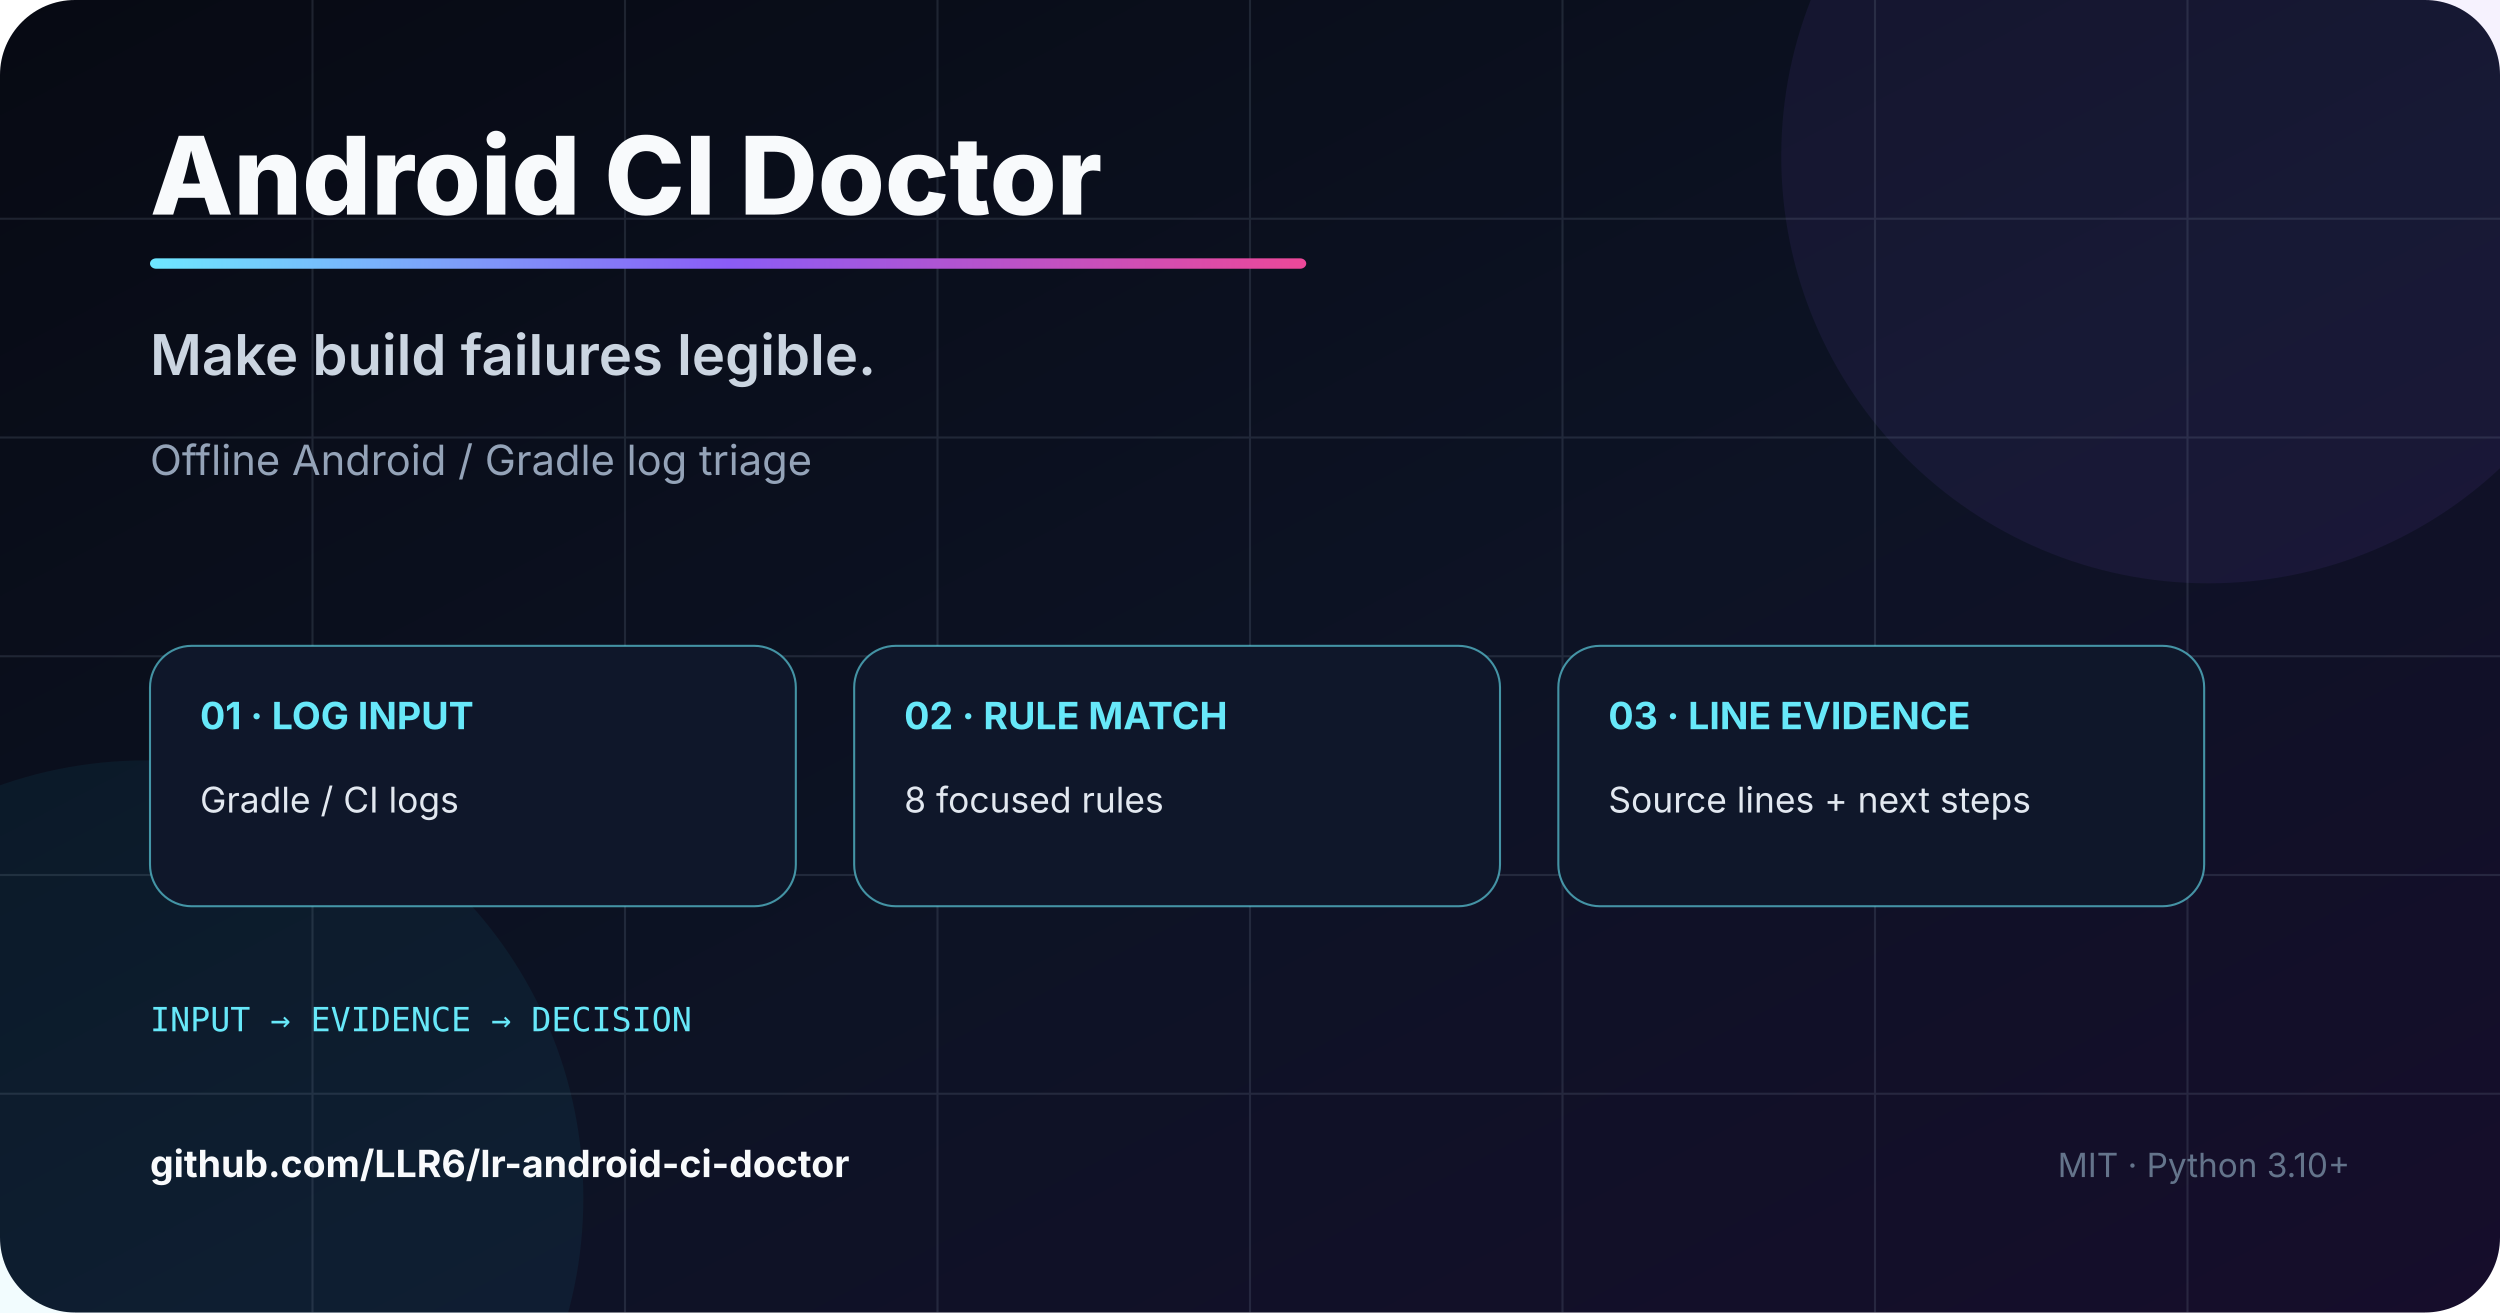
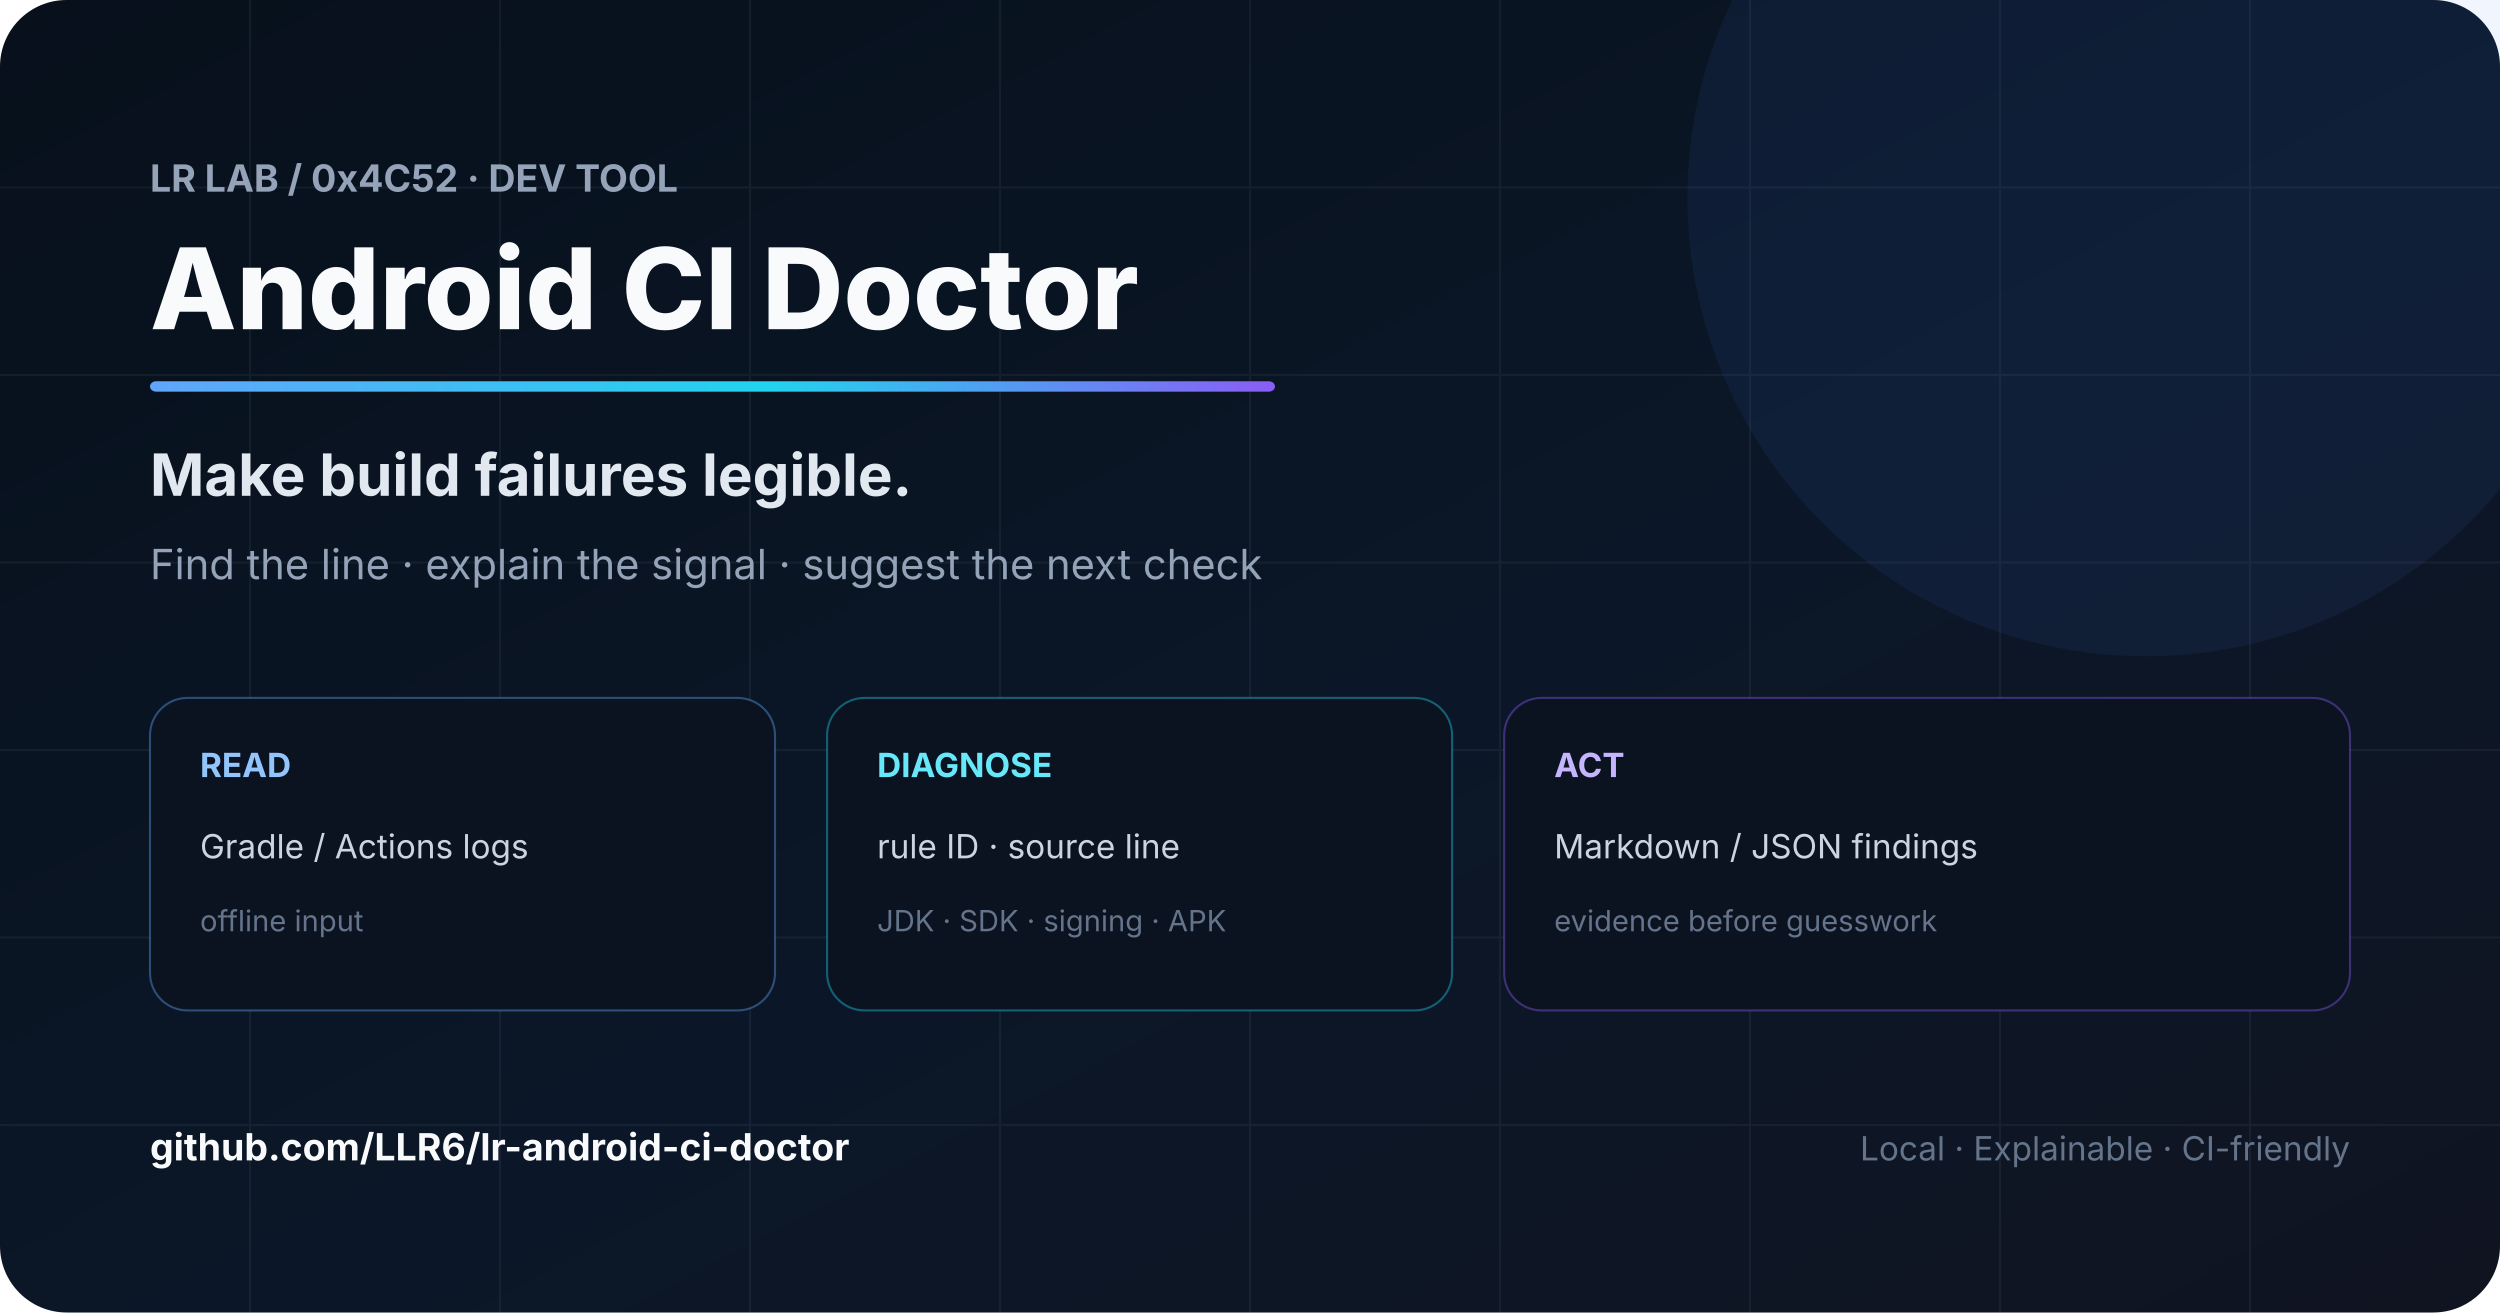
- <svg xmlns="http://www.w3.org/2000/svg" width="1200" height="630" viewBox="0 0 1200 630" role="img" aria-labelledby="title desc">
+ <svg xmlns="http://www.w3.org/2000/svg" width="1200" height="630" viewBox="0 0 1200 630">
  <defs>
-     <linearGradient id="bg" x1="0" y1="0" x2="1" y2="1">
-       <stop offset="0" stop-color="#070a13" />
-       <stop offset=".55" stop-color="#0d1325" />
-       <stop offset="1" stop-color="#160d2b" />
+     <linearGradient id="bg" x2="1" y2="1">
+       <stop stop-color="#07101b" />
+       <stop offset=".55" stop-color="#0b1728" />
+       <stop offset="1" stop-color="#101421" />
    </linearGradient>
-     <linearGradient id="line" x1="0" y1="0" x2="1" y2="0">
-       <stop offset="0" stop-color="#6ee7ff" />
-       <stop offset=".5" stop-color="#8b5cf6" />
-       <stop offset="1" stop-color="#ec4899" />
+     <linearGradient id="a">
+       <stop stop-color="#60a5fa" />
+       <stop offset=".55" stop-color="#22d3ee" />
+       <stop offset="1" stop-color="#8b5cf6" />
    </linearGradient>
  </defs>
-   <rect width="1200" height="630" rx="36" fill="url(#bg)" />
-   <circle cx="1060" cy="75" r="205" fill="#8b5cf6" opacity=".08" />
-   <circle cx="70" cy="575" r="210" fill="#22d3ee" opacity=".06" />
-   <g opacity=".16" stroke="#94a3b8" stroke-width="1">
-     <path d="M0 105H1200" />
-     <path d="M0 210H1200" />
-     <path d="M0 315H1200" />
-     <path d="M0 420H1200" />
-     <path d="M0 525H1200" />
-     <path d="M150 0V630" />
-     <path d="M300 0V630" />
-     <path d="M450 0V630" />
-     <path d="M600 0V630" />
-     <path d="M750 0V630" />
-     <path d="M900 0V630" />
-     <path d="M1050 0V630" />
+   <rect width="1200" height="630" rx="32" fill="url(#bg)" />
+   <g opacity=".08" stroke="#94a3b8">
+     <path d="M0 90H1200M0 180H1200M0 270H1200M0 360H1200M0 450H1200M0 540H1200" />
+     <path d="M120 0V630M240 0V630M360 0V630M480 0V630M600 0V630M720 0V630M840 0V630M960 0V630M1080 0V630" />
  </g>
+   <circle cx="1030" cy="95" r="220" fill="#3b82f6" opacity=".08" />
  <g font-family="Inter,Segoe UI,Arial,sans-serif">
-     <text x="72" y="103" fill="#f8fafc" font-size="52" font-weight="800">Android CI Doctor</text>
-     <rect x="72" y="124" width="555" height="5" rx="3" fill="url(#line)" />
-     <text x="72" y="180" fill="#cbd5e1" font-size="27" font-weight="600">Make build failures legible.</text>
-     <text x="72" y="228" fill="#94a3b8" font-size="20">Offline Android / Gradle log triage</text>
-     <rect x="72" y="310" width="310" height="125" rx="20" fill="#0f172a" stroke="#67e8f9" stroke-opacity=".6" />
-     <text x="96" y="350" fill="#67e8f9" font-size="18" font-weight="700">01 · LOG INPUT</text>
-     <text x="96" y="390" fill="#e2e8f0" font-size="17">Gradle / CI logs</text>
-     <rect x="410" y="310" width="310" height="125" rx="20" fill="#0f172a" stroke="#67e8f9" stroke-opacity=".6" />
-     <text x="434" y="350" fill="#67e8f9" font-size="18" font-weight="700">02 · RULE MATCH</text>
-     <text x="434" y="390" fill="#e2e8f0" font-size="17">8 focused rules</text>
-     <rect x="748" y="310" width="310" height="125" rx="20" fill="#0f172a" stroke="#67e8f9" stroke-opacity=".6" />
-     <text x="772" y="350" fill="#67e8f9" font-size="18" font-weight="700">03 · LINE EVIDENCE</text>
-     <text x="772" y="390" fill="#e2e8f0" font-size="17">Source lines + next steps</text>
-     <text x="72" y="565" fill="#f8fafc" font-size="18" font-weight="700">github.com/LLR6/lr-android-ci-doctor</text>
-     <text x="1128" y="565" text-anchor="end" fill="#64748b" font-size="16">MIT · Python 3.10+</text>
+     <text x="72" y="92" fill="#94a3b8" font-size="18" font-weight="700">LR LAB / 0x4C52 · DEV TOOL</text>
+     <text x="72" y="158" fill="#f8fafc" font-size="54" font-weight="800">Android CI Doctor</text>
+     <rect x="72" y="183" width="540" height="5" rx="3" fill="url(#a)" />
+     <text x="72" y="238" fill="#e2e8f0" font-size="28" font-weight="700">Make build failures legible.</text>
+     <text x="72" y="278" fill="#94a3b8" font-size="20">Find the line · explain the signal · suggest the next check</text>
+     <g transform="translate(72 335)">
+       <rect width="300" height="150" rx="18" fill="#0b1220" stroke="#60a5fa" stroke-opacity=".4" />
+       <text x="24" y="38" fill="#93c5fd" font-size="16" font-weight="700">READ</text>
+       <text x="24" y="77" fill="#cbd5e1" font-size="16">Gradle / Actions logs</text>
+       <text x="24" y="112" fill="#64748b" font-size="14">offline input</text>
+     </g>
+     <g transform="translate(397 335)">
+       <rect width="300" height="150" rx="18" fill="#0b1220" stroke="#22d3ee" stroke-opacity=".4" />
+       <text x="24" y="38" fill="#67e8f9" font-size="16" font-weight="700">DIAGNOSE</text>
+       <text x="24" y="77" fill="#cbd5e1" font-size="16">rule ID · source line</text>
+       <text x="24" y="112" fill="#64748b" font-size="14">JDK · SDK · signing · APK</text>
+     </g>
+     <g transform="translate(722 335)">
+       <rect width="406" height="150" rx="18" fill="#0b1220" stroke="#8b5cf6" stroke-opacity=".4" />
+       <text x="24" y="38" fill="#c4b5fd" font-size="16" font-weight="700">ACT</text>
+       <text x="24" y="77" fill="#cbd5e1" font-size="16">Markdown / JSON findings</text>
+       <text x="24" y="112" fill="#64748b" font-size="14">evidence before guesswork</text>
+     </g>
+     <text x="72" y="557" fill="#f8fafc" font-size="18" font-weight="700">github.com/LLR6/lr-android-ci-doctor</text>
+     <text x="1128" y="557" text-anchor="end" fill="#64748b" font-size="16">Local · Explainable · CI-friendly</text>
  </g>
-   <g stroke="url(#line)" stroke-width="3" opacity=".8">
-     <path d="M382 372H410M720 372H748" />
-   </g>
-   <text x="72" y="495" fill="#67e8f9" font-size="16" font-family="Consolas,monospace">INPUT  →  EVIDENCE  →  DECISION</text>
</svg>
